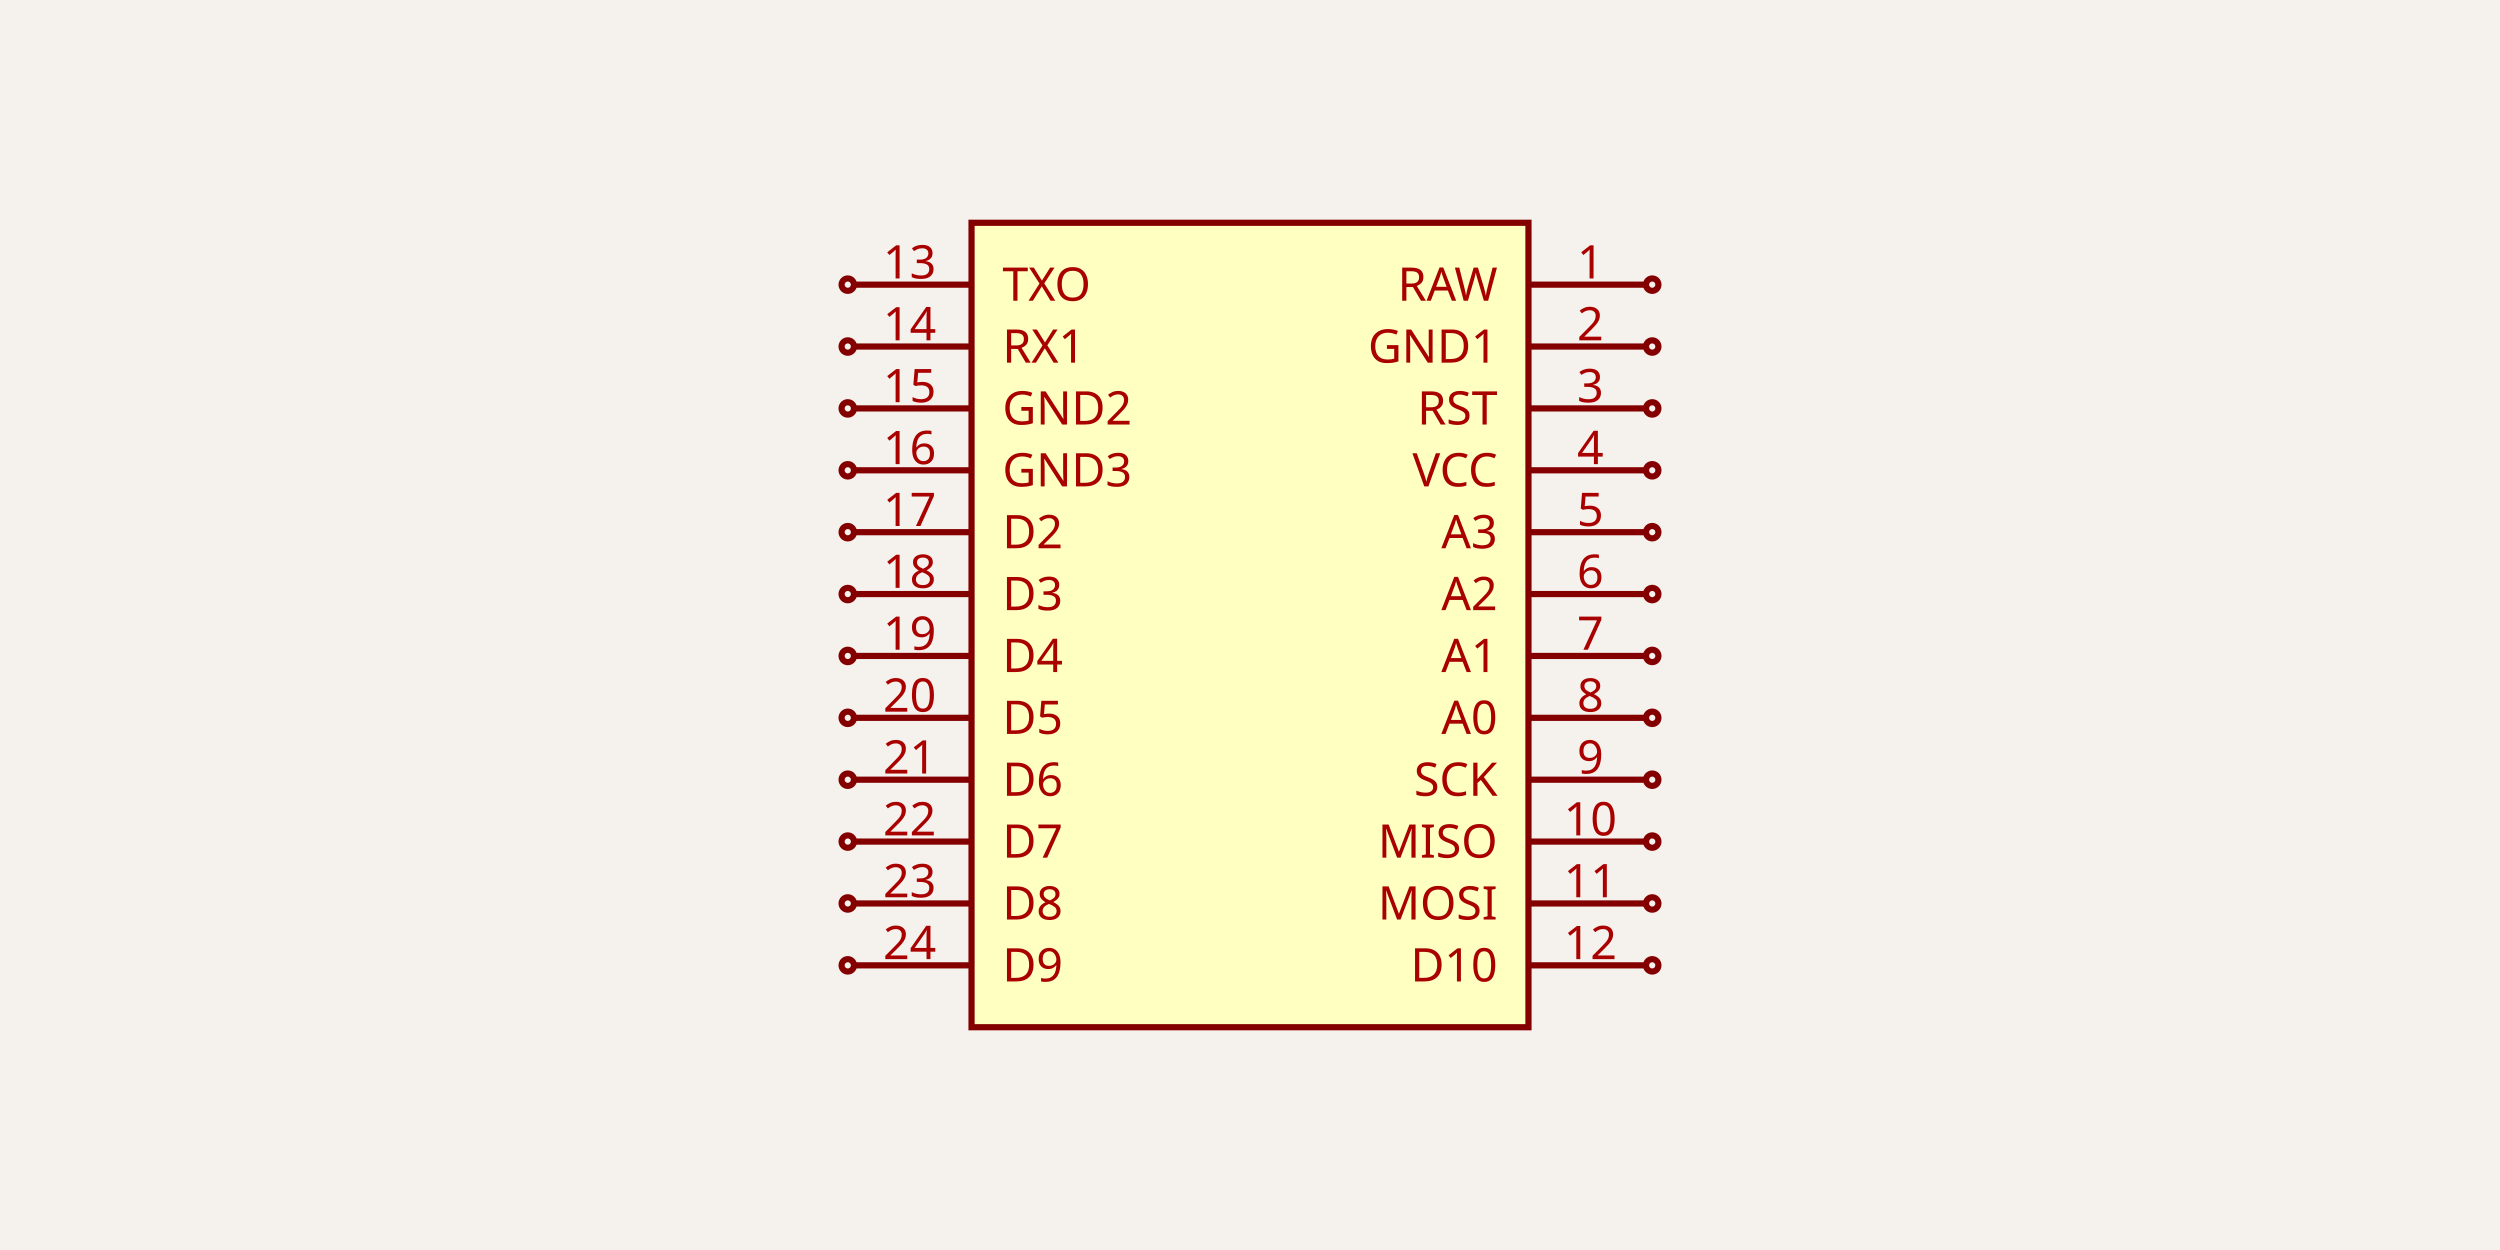
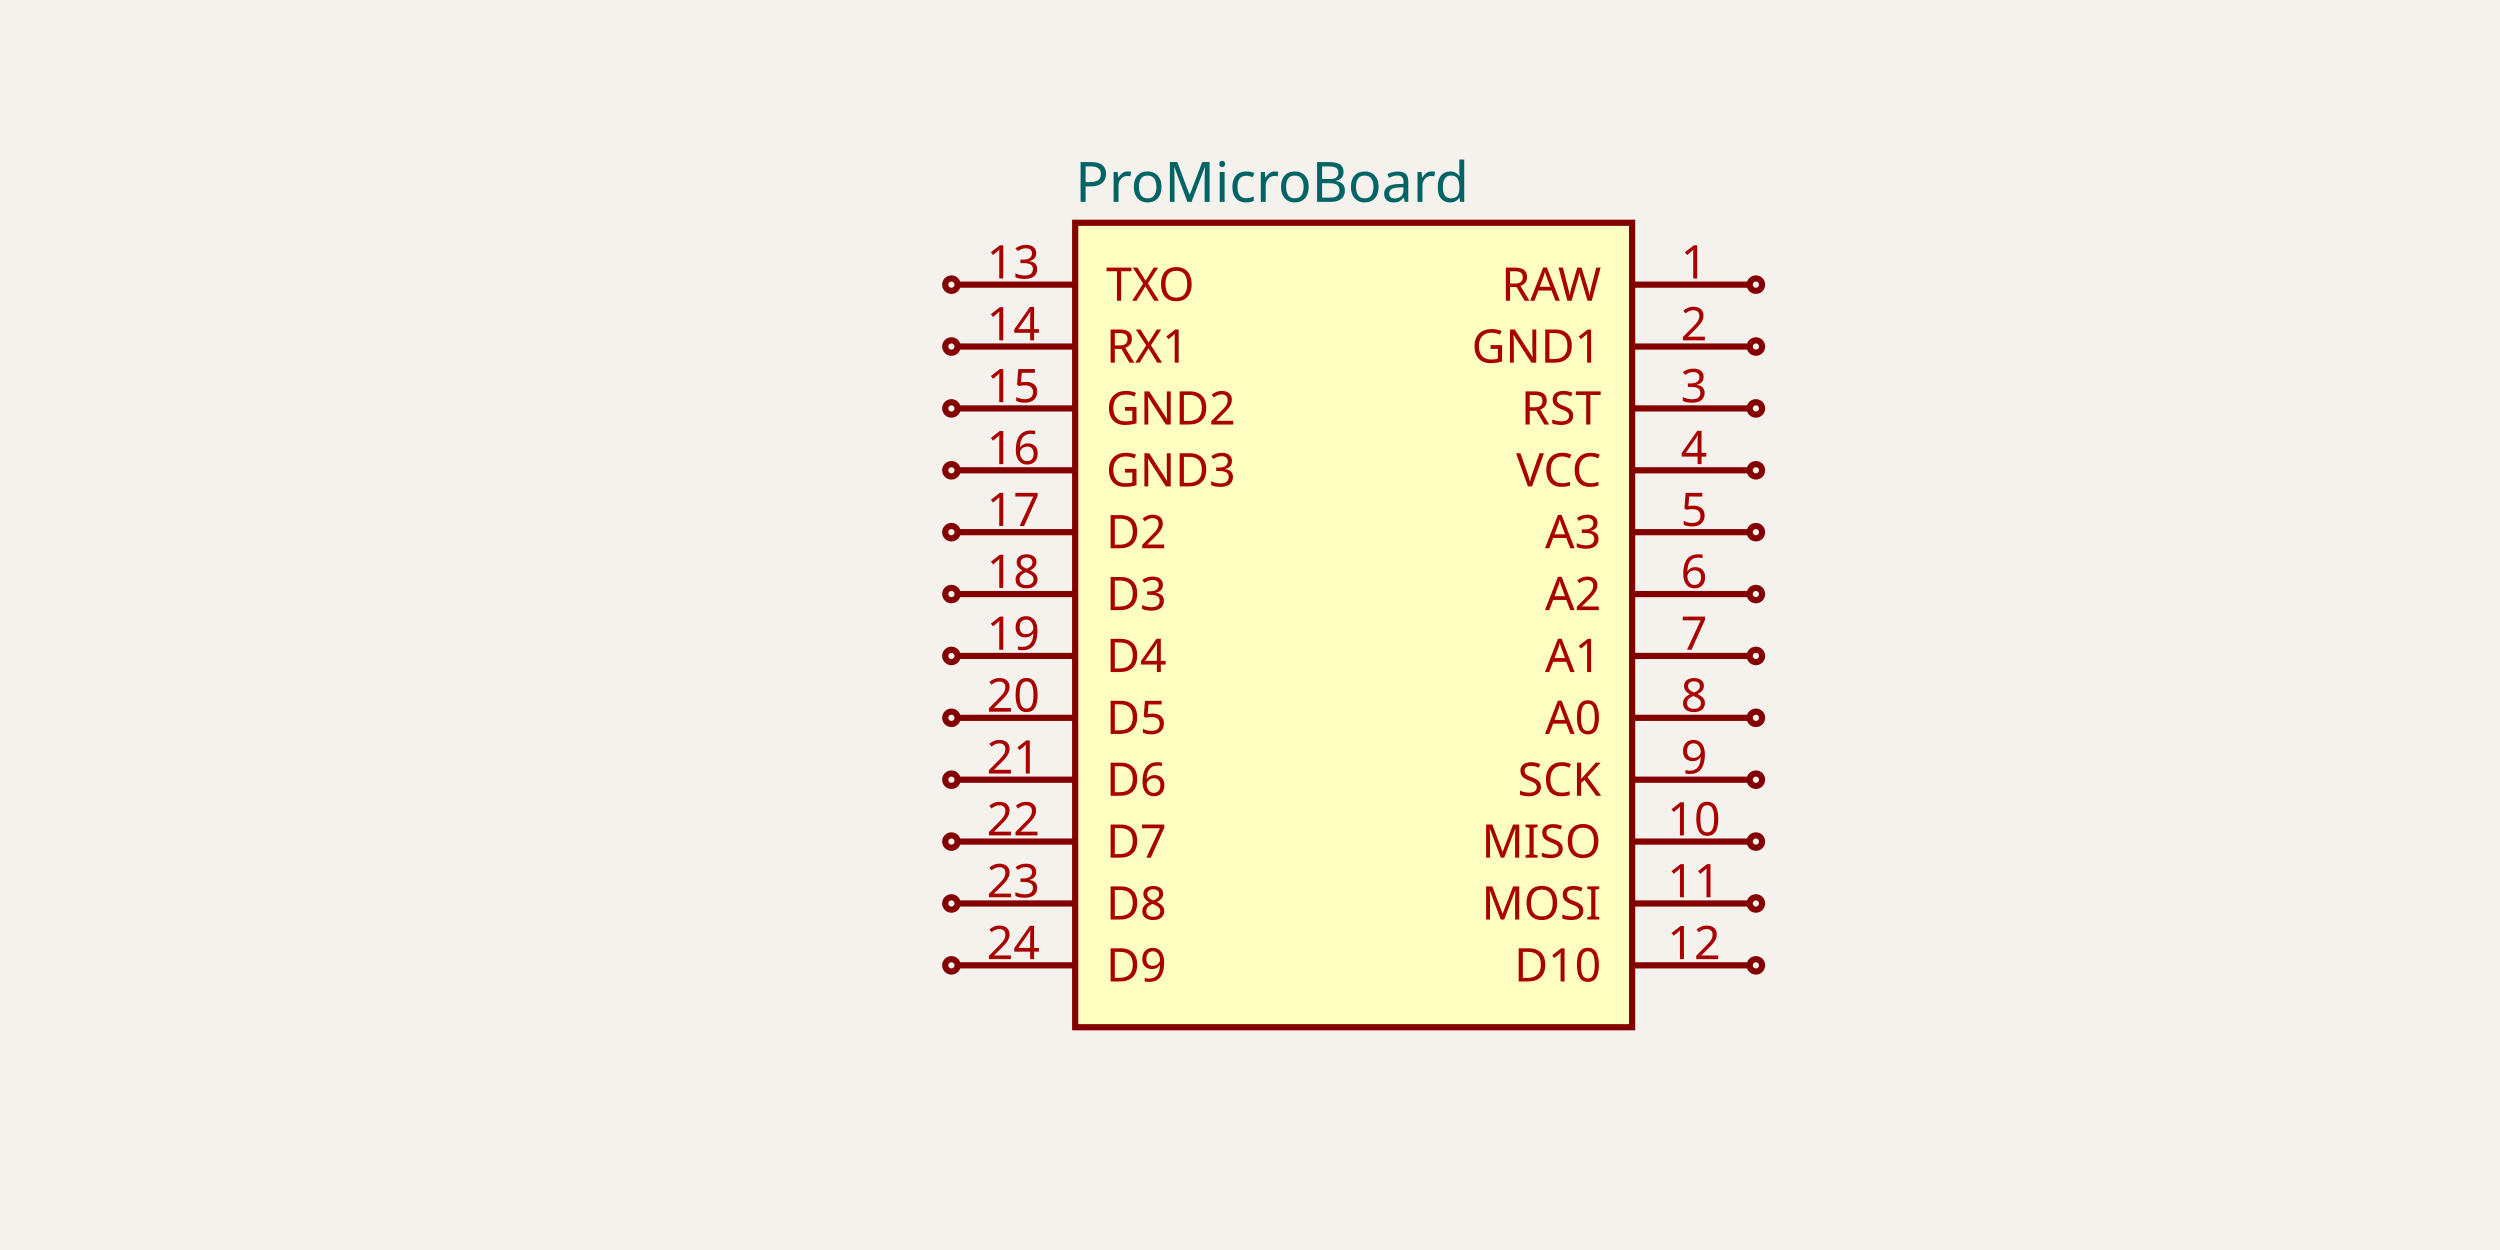
- <svg xmlns="http://www.w3.org/2000/svg" width="1200" height="600" style="background-color: rgb(245, 241, 237)" data-real-to-screen-transform="matrix(148.5148514851,0,0,-148.5148514851,600,300)">
+ <svg xmlns="http://www.w3.org/2000/svg" class="tscircuit-schematic" width="1200" height="600" style="background-color: rgb(245, 241, 237)" data-real-to-screen-transform="matrix(148.5148514851,0,0,-148.5148514851,649.7524752475,300)">
  <style>
              .boundary { fill: rgb(245, 241, 237); }
              .schematic-boundary { fill: none; stroke: #fff; }
              .component { fill: none; stroke: rgb(132, 0, 0); }
              .chip { fill: rgb(255, 255, 194); stroke: rgb(132, 0, 0); }
              .component-pin { fill: none; stroke: rgb(132, 0, 0); }
-               /* Basic per-trace hover fallback */
-               .trace:hover {
-                 filter: invert(1);
-               }
-               .trace:hover .trace-crossing-outline {
-                 opacity: 0;
-               }
-               .trace:hover .trace-junction {
-                 filter: invert(1);
-               }
-               /* Net-hover highlighting: when a trace or its overlays are hovered,
-                  invert color for all traces (base + overlays) sharing the same
-                  subcircuit connectivity key. Also hide crossing outline during hover. */
-               
              .text { font-family: sans-serif; fill: rgb(0, 150, 0); }
              .pin-number { fill: rgb(169, 0, 0); }
              .port-label { fill: rgb(0, 100, 100); }
              .component-name { fill: rgb(0, 100, 100); }
+               
            </style>
  <rect class="boundary" x="0" y="0" width="1200" height="600" />
-   <g data-circuit-json-type="schematic_component" data-schematic-component-id="schematic_component_0">
-     <rect class="component chip" x="466.337" y="106.931" width="267.327" height="386.139" stroke-width="2.97px" fill="rgb(255, 255, 194)" stroke="rgb(132, 0, 0)" />
-     <rect class="component-overlay" x="466.337" y="106.931" width="267.327" height="386.139" fill="transparent" />
-     <text x="466.337" y="512.376" fill="#006464" text-anchor="start" dominant-baseline="middle" font-family="sans-serif" font-size="26.733px" transform="rotate(0, 466.3366, 512.3762)" />
-     <text x="466.337" y="87.624" fill="#006464" text-anchor="start" dominant-baseline="middle" font-family="sans-serif" font-size="26.733px" transform="rotate(0, 466.3366, 87.62376)" />
-     <line class="component-pin" x1="733.663" y1="136.634" x2="790.099" y2="136.634" stroke-width="2.97px" />
-     <g data-schematic-port-id="source_port_0">
-       <circle class="component-pin" cx="793.069" cy="136.634" r="2.97" stroke-width="2.97px" />
-       <rect x="790.099" y="133.663" width="5.941" height="5.941" opacity="0" />
-     </g>
-     <text class="pin-number" x="763.366" y="133.663" style="font-family: sans-serif;" fill="rgb(169, 0, 0)" text-anchor="middle" dominant-baseline="auto" font-size="22.277px" transform="">1</text>
-     <text class="pin-number" x="718.812" y="136.634" style="font-family: sans-serif;" fill="rgb(169, 0, 0)" text-anchor="end" dominant-baseline="middle" font-size="22.277px" transform="">RAW</text>
-     <line class="component-pin" x1="733.663" y1="166.337" x2="790.099" y2="166.337" stroke-width="2.97px" />
-     <g data-schematic-port-id="source_port_1">
-       <circle class="component-pin" cx="793.069" cy="166.337" r="2.97" stroke-width="2.97px" />
-       <rect x="790.099" y="163.366" width="5.941" height="5.941" opacity="0" />
-     </g>
-     <text class="pin-number" x="763.366" y="163.366" style="font-family: sans-serif;" fill="rgb(169, 0, 0)" text-anchor="middle" dominant-baseline="auto" font-size="22.277px" transform="">2</text>
-     <text class="pin-number" x="718.812" y="166.337" style="font-family: sans-serif;" fill="rgb(169, 0, 0)" text-anchor="end" dominant-baseline="middle" font-size="22.277px" transform="">GND1</text>
-     <line class="component-pin" x1="733.663" y1="196.04" x2="790.099" y2="196.04" stroke-width="2.97px" />
-     <g data-schematic-port-id="source_port_2">
-       <circle class="component-pin" cx="793.069" cy="196.04" r="2.97" stroke-width="2.97px" />
-       <rect x="790.099" y="193.069" width="5.941" height="5.941" opacity="0" />
-     </g>
-     <text class="pin-number" x="763.366" y="193.069" style="font-family: sans-serif;" fill="rgb(169, 0, 0)" text-anchor="middle" dominant-baseline="auto" font-size="22.277px" transform="">3</text>
-     <text class="pin-number" x="718.812" y="196.04" style="font-family: sans-serif;" fill="rgb(169, 0, 0)" text-anchor="end" dominant-baseline="middle" font-size="22.277px" transform="">RST</text>
-     <line class="component-pin" x1="733.663" y1="225.743" x2="790.099" y2="225.743" stroke-width="2.97px" />
-     <g data-schematic-port-id="source_port_3">
-       <circle class="component-pin" cx="793.069" cy="225.743" r="2.97" stroke-width="2.97px" />
-       <rect x="790.099" y="222.772" width="5.941" height="5.941" opacity="0" />
-     </g>
-     <text class="pin-number" x="763.366" y="222.772" style="font-family: sans-serif;" fill="rgb(169, 0, 0)" text-anchor="middle" dominant-baseline="auto" font-size="22.277px" transform="">4</text>
-     <text class="pin-number" x="718.812" y="225.743" style="font-family: sans-serif;" fill="rgb(169, 0, 0)" text-anchor="end" dominant-baseline="middle" font-size="22.277px" transform="">VCC</text>
-     <line class="component-pin" x1="733.663" y1="255.446" x2="790.099" y2="255.446" stroke-width="2.97px" />
-     <g data-schematic-port-id="source_port_4">
-       <circle class="component-pin" cx="793.069" cy="255.446" r="2.97" stroke-width="2.97px" />
-       <rect x="790.099" y="252.475" width="5.941" height="5.941" opacity="0" />
-     </g>
-     <text class="pin-number" x="763.366" y="252.475" style="font-family: sans-serif;" fill="rgb(169, 0, 0)" text-anchor="middle" dominant-baseline="auto" font-size="22.277px" transform="">5</text>
-     <text class="pin-number" x="718.812" y="255.446" style="font-family: sans-serif;" fill="rgb(169, 0, 0)" text-anchor="end" dominant-baseline="middle" font-size="22.277px" transform="">A3</text>
-     <line class="component-pin" x1="733.663" y1="285.149" x2="790.099" y2="285.149" stroke-width="2.97px" />
-     <g data-schematic-port-id="source_port_5">
-       <circle class="component-pin" cx="793.069" cy="285.149" r="2.97" stroke-width="2.97px" />
-       <rect x="790.099" y="282.178" width="5.941" height="5.941" opacity="0" />
-     </g>
-     <text class="pin-number" x="763.366" y="282.178" style="font-family: sans-serif;" fill="rgb(169, 0, 0)" text-anchor="middle" dominant-baseline="auto" font-size="22.277px" transform="">6</text>
-     <text class="pin-number" x="718.812" y="285.149" style="font-family: sans-serif;" fill="rgb(169, 0, 0)" text-anchor="end" dominant-baseline="middle" font-size="22.277px" transform="">A2</text>
-     <line class="component-pin" x1="733.663" y1="314.851" x2="790.099" y2="314.851" stroke-width="2.97px" />
-     <g data-schematic-port-id="source_port_6">
-       <circle class="component-pin" cx="793.069" cy="314.851" r="2.97" stroke-width="2.97px" />
-       <rect x="790.099" y="311.881" width="5.941" height="5.941" opacity="0" />
-     </g>
-     <text class="pin-number" x="763.366" y="311.881" style="font-family: sans-serif;" fill="rgb(169, 0, 0)" text-anchor="middle" dominant-baseline="auto" font-size="22.277px" transform="">7</text>
-     <text class="pin-number" x="718.812" y="314.851" style="font-family: sans-serif;" fill="rgb(169, 0, 0)" text-anchor="end" dominant-baseline="middle" font-size="22.277px" transform="">A1</text>
-     <line class="component-pin" x1="733.663" y1="344.554" x2="790.099" y2="344.554" stroke-width="2.97px" />
-     <g data-schematic-port-id="source_port_7">
-       <circle class="component-pin" cx="793.069" cy="344.554" r="2.97" stroke-width="2.97px" />
-       <rect x="790.099" y="341.584" width="5.941" height="5.941" opacity="0" />
-     </g>
-     <text class="pin-number" x="763.366" y="341.584" style="font-family: sans-serif;" fill="rgb(169, 0, 0)" text-anchor="middle" dominant-baseline="auto" font-size="22.277px" transform="">8</text>
-     <text class="pin-number" x="718.812" y="344.554" style="font-family: sans-serif;" fill="rgb(169, 0, 0)" text-anchor="end" dominant-baseline="middle" font-size="22.277px" transform="">A0</text>
-     <line class="component-pin" x1="733.663" y1="374.257" x2="790.099" y2="374.257" stroke-width="2.97px" />
-     <g data-schematic-port-id="source_port_8">
-       <circle class="component-pin" cx="793.069" cy="374.257" r="2.97" stroke-width="2.97px" />
-       <rect x="790.099" y="371.287" width="5.941" height="5.941" opacity="0" />
-     </g>
-     <text class="pin-number" x="763.366" y="371.287" style="font-family: sans-serif;" fill="rgb(169, 0, 0)" text-anchor="middle" dominant-baseline="auto" font-size="22.277px" transform="">9</text>
-     <text class="pin-number" x="718.812" y="374.257" style="font-family: sans-serif;" fill="rgb(169, 0, 0)" text-anchor="end" dominant-baseline="middle" font-size="22.277px" transform="">SCK</text>
-     <line class="component-pin" x1="733.663" y1="403.96" x2="790.099" y2="403.96" stroke-width="2.97px" />
-     <g data-schematic-port-id="source_port_9">
-       <circle class="component-pin" cx="793.069" cy="403.96" r="2.97" stroke-width="2.97px" />
-       <rect x="790.099" y="400.99" width="5.941" height="5.941" opacity="0" />
-     </g>
-     <text class="pin-number" x="763.366" y="400.99" style="font-family: sans-serif;" fill="rgb(169, 0, 0)" text-anchor="middle" dominant-baseline="auto" font-size="22.277px" transform="">10</text>
-     <text class="pin-number" x="718.812" y="403.96" style="font-family: sans-serif;" fill="rgb(169, 0, 0)" text-anchor="end" dominant-baseline="middle" font-size="22.277px" transform="">MISO</text>
-     <line class="component-pin" x1="733.663" y1="433.663" x2="790.099" y2="433.663" stroke-width="2.97px" />
-     <g data-schematic-port-id="source_port_10">
-       <circle class="component-pin" cx="793.069" cy="433.663" r="2.97" stroke-width="2.97px" />
-       <rect x="790.099" y="430.693" width="5.941" height="5.941" opacity="0" />
-     </g>
-     <text class="pin-number" x="763.366" y="430.693" style="font-family: sans-serif;" fill="rgb(169, 0, 0)" text-anchor="middle" dominant-baseline="auto" font-size="22.277px" transform="">11</text>
-     <text class="pin-number" x="718.812" y="433.663" style="font-family: sans-serif;" fill="rgb(169, 0, 0)" text-anchor="end" dominant-baseline="middle" font-size="22.277px" transform="">MOSI</text>
-     <line class="component-pin" x1="733.663" y1="463.366" x2="790.099" y2="463.366" stroke-width="2.97px" />
-     <g data-schematic-port-id="source_port_11">
-       <circle class="component-pin" cx="793.069" cy="463.366" r="2.97" stroke-width="2.97px" />
-       <rect x="790.099" y="460.396" width="5.941" height="5.941" opacity="0" />
-     </g>
-     <text class="pin-number" x="763.366" y="460.396" style="font-family: sans-serif;" fill="rgb(169, 0, 0)" text-anchor="middle" dominant-baseline="auto" font-size="22.277px" transform="">12</text>
-     <text class="pin-number" x="718.812" y="463.366" style="font-family: sans-serif;" fill="rgb(169, 0, 0)" text-anchor="end" dominant-baseline="middle" font-size="22.277px" transform="">D10</text>
-     <line class="component-pin" x1="466.337" y1="136.634" x2="409.901" y2="136.634" stroke-width="2.97px" />
-     <g data-schematic-port-id="source_port_12">
-       <circle class="component-pin" cx="406.931" cy="136.634" r="2.97" stroke-width="2.97px" />
-       <rect x="403.96" y="133.663" width="5.941" height="5.941" opacity="0" />
-     </g>
-     <text class="pin-number" x="436.634" y="133.663" style="font-family: sans-serif;" fill="rgb(169, 0, 0)" text-anchor="middle" dominant-baseline="auto" font-size="22.277px" transform="">13</text>
-     <text class="pin-number" x="481.188" y="136.634" style="font-family: sans-serif;" fill="rgb(169, 0, 0)" text-anchor="start" dominant-baseline="middle" font-size="22.277px" transform="">TXO</text>
-     <line class="component-pin" x1="466.337" y1="166.337" x2="409.901" y2="166.337" stroke-width="2.97px" />
-     <g data-schematic-port-id="source_port_13">
-       <circle class="component-pin" cx="406.931" cy="166.337" r="2.97" stroke-width="2.97px" />
-       <rect x="403.96" y="163.366" width="5.941" height="5.941" opacity="0" />
-     </g>
-     <text class="pin-number" x="436.634" y="163.366" style="font-family: sans-serif;" fill="rgb(169, 0, 0)" text-anchor="middle" dominant-baseline="auto" font-size="22.277px" transform="">14</text>
-     <text class="pin-number" x="481.188" y="166.337" style="font-family: sans-serif;" fill="rgb(169, 0, 0)" text-anchor="start" dominant-baseline="middle" font-size="22.277px" transform="">RX1</text>
-     <line class="component-pin" x1="466.337" y1="196.04" x2="409.901" y2="196.04" stroke-width="2.97px" />
-     <g data-schematic-port-id="source_port_14">
-       <circle class="component-pin" cx="406.931" cy="196.04" r="2.97" stroke-width="2.97px" />
-       <rect x="403.96" y="193.069" width="5.941" height="5.941" opacity="0" />
-     </g>
-     <text class="pin-number" x="436.634" y="193.069" style="font-family: sans-serif;" fill="rgb(169, 0, 0)" text-anchor="middle" dominant-baseline="auto" font-size="22.277px" transform="">15</text>
-     <text class="pin-number" x="481.188" y="196.04" style="font-family: sans-serif;" fill="rgb(169, 0, 0)" text-anchor="start" dominant-baseline="middle" font-size="22.277px" transform="">GND2</text>
-     <line class="component-pin" x1="466.337" y1="225.743" x2="409.901" y2="225.743" stroke-width="2.97px" />
-     <g data-schematic-port-id="source_port_15">
-       <circle class="component-pin" cx="406.931" cy="225.743" r="2.97" stroke-width="2.97px" />
-       <rect x="403.96" y="222.772" width="5.941" height="5.941" opacity="0" />
-     </g>
-     <text class="pin-number" x="436.634" y="222.772" style="font-family: sans-serif;" fill="rgb(169, 0, 0)" text-anchor="middle" dominant-baseline="auto" font-size="22.277px" transform="">16</text>
-     <text class="pin-number" x="481.188" y="225.743" style="font-family: sans-serif;" fill="rgb(169, 0, 0)" text-anchor="start" dominant-baseline="middle" font-size="22.277px" transform="">GND3</text>
-     <line class="component-pin" x1="466.337" y1="255.446" x2="409.901" y2="255.446" stroke-width="2.97px" />
-     <g data-schematic-port-id="source_port_16">
-       <circle class="component-pin" cx="406.931" cy="255.446" r="2.97" stroke-width="2.97px" />
-       <rect x="403.96" y="252.475" width="5.941" height="5.941" opacity="0" />
-     </g>
-     <text class="pin-number" x="436.634" y="252.475" style="font-family: sans-serif;" fill="rgb(169, 0, 0)" text-anchor="middle" dominant-baseline="auto" font-size="22.277px" transform="">17</text>
-     <text class="pin-number" x="481.188" y="255.446" style="font-family: sans-serif;" fill="rgb(169, 0, 0)" text-anchor="start" dominant-baseline="middle" font-size="22.277px" transform="">D2</text>
-     <line class="component-pin" x1="466.337" y1="285.149" x2="409.901" y2="285.149" stroke-width="2.97px" />
-     <g data-schematic-port-id="source_port_17">
-       <circle class="component-pin" cx="406.931" cy="285.149" r="2.97" stroke-width="2.97px" />
-       <rect x="403.96" y="282.178" width="5.941" height="5.941" opacity="0" />
-     </g>
-     <text class="pin-number" x="436.634" y="282.178" style="font-family: sans-serif;" fill="rgb(169, 0, 0)" text-anchor="middle" dominant-baseline="auto" font-size="22.277px" transform="">18</text>
-     <text class="pin-number" x="481.188" y="285.149" style="font-family: sans-serif;" fill="rgb(169, 0, 0)" text-anchor="start" dominant-baseline="middle" font-size="22.277px" transform="">D3</text>
-     <line class="component-pin" x1="466.337" y1="314.851" x2="409.901" y2="314.851" stroke-width="2.97px" />
-     <g data-schematic-port-id="source_port_18">
-       <circle class="component-pin" cx="406.931" cy="314.851" r="2.97" stroke-width="2.97px" />
-       <rect x="403.96" y="311.881" width="5.941" height="5.941" opacity="0" />
-     </g>
-     <text class="pin-number" x="436.634" y="311.881" style="font-family: sans-serif;" fill="rgb(169, 0, 0)" text-anchor="middle" dominant-baseline="auto" font-size="22.277px" transform="">19</text>
-     <text class="pin-number" x="481.188" y="314.851" style="font-family: sans-serif;" fill="rgb(169, 0, 0)" text-anchor="start" dominant-baseline="middle" font-size="22.277px" transform="">D4</text>
-     <line class="component-pin" x1="466.337" y1="344.554" x2="409.901" y2="344.554" stroke-width="2.97px" />
-     <g data-schematic-port-id="source_port_19">
-       <circle class="component-pin" cx="406.931" cy="344.554" r="2.97" stroke-width="2.97px" />
-       <rect x="403.96" y="341.584" width="5.941" height="5.941" opacity="0" />
-     </g>
-     <text class="pin-number" x="436.634" y="341.584" style="font-family: sans-serif;" fill="rgb(169, 0, 0)" text-anchor="middle" dominant-baseline="auto" font-size="22.277px" transform="">20</text>
-     <text class="pin-number" x="481.188" y="344.554" style="font-family: sans-serif;" fill="rgb(169, 0, 0)" text-anchor="start" dominant-baseline="middle" font-size="22.277px" transform="">D5</text>
-     <line class="component-pin" x1="466.337" y1="374.257" x2="409.901" y2="374.257" stroke-width="2.97px" />
-     <g data-schematic-port-id="source_port_20">
-       <circle class="component-pin" cx="406.931" cy="374.257" r="2.97" stroke-width="2.97px" />
-       <rect x="403.96" y="371.287" width="5.941" height="5.941" opacity="0" />
-     </g>
-     <text class="pin-number" x="436.634" y="371.287" style="font-family: sans-serif;" fill="rgb(169, 0, 0)" text-anchor="middle" dominant-baseline="auto" font-size="22.277px" transform="">21</text>
-     <text class="pin-number" x="481.188" y="374.257" style="font-family: sans-serif;" fill="rgb(169, 0, 0)" text-anchor="start" dominant-baseline="middle" font-size="22.277px" transform="">D6</text>
-     <line class="component-pin" x1="466.337" y1="403.96" x2="409.901" y2="403.96" stroke-width="2.97px" />
-     <g data-schematic-port-id="source_port_21">
-       <circle class="component-pin" cx="406.931" cy="403.96" r="2.97" stroke-width="2.97px" />
-       <rect x="403.96" y="400.99" width="5.941" height="5.941" opacity="0" />
-     </g>
-     <text class="pin-number" x="436.634" y="400.99" style="font-family: sans-serif;" fill="rgb(169, 0, 0)" text-anchor="middle" dominant-baseline="auto" font-size="22.277px" transform="">22</text>
-     <text class="pin-number" x="481.188" y="403.96" style="font-family: sans-serif;" fill="rgb(169, 0, 0)" text-anchor="start" dominant-baseline="middle" font-size="22.277px" transform="">D7</text>
-     <line class="component-pin" x1="466.337" y1="433.663" x2="409.901" y2="433.663" stroke-width="2.97px" />
-     <g data-schematic-port-id="source_port_22">
-       <circle class="component-pin" cx="406.931" cy="433.663" r="2.97" stroke-width="2.97px" />
-       <rect x="403.96" y="430.693" width="5.941" height="5.941" opacity="0" />
-     </g>
-     <text class="pin-number" x="436.634" y="430.693" style="font-family: sans-serif;" fill="rgb(169, 0, 0)" text-anchor="middle" dominant-baseline="auto" font-size="22.277px" transform="">23</text>
-     <text class="pin-number" x="481.188" y="433.663" style="font-family: sans-serif;" fill="rgb(169, 0, 0)" text-anchor="start" dominant-baseline="middle" font-size="22.277px" transform="">D8</text>
-     <line class="component-pin" x1="466.337" y1="463.366" x2="409.901" y2="463.366" stroke-width="2.97px" />
-     <g data-schematic-port-id="source_port_23">
-       <circle class="component-pin" cx="406.931" cy="463.366" r="2.97" stroke-width="2.97px" />
-       <rect x="403.96" y="460.396" width="5.941" height="5.941" opacity="0" />
-     </g>
-     <text class="pin-number" x="436.634" y="460.396" style="font-family: sans-serif;" fill="rgb(169, 0, 0)" text-anchor="middle" dominant-baseline="auto" font-size="22.277px" transform="">24</text>
-     <text class="pin-number" x="481.188" y="463.366" style="font-family: sans-serif;" fill="rgb(169, 0, 0)" text-anchor="start" dominant-baseline="middle" font-size="22.277px" transform="">D9</text>
-   </g>
-   <g class="schematic-port-hover" data-schematic-port-id="source_port_0">
-     <circle cx="793.069" cy="136.634" r="5.941" fill="red" opacity="0" />
-   </g>
-   <g class="schematic-port-hover" data-schematic-port-id="source_port_1">
-     <circle cx="793.069" cy="166.337" r="5.941" fill="red" opacity="0" />
-   </g>
-   <g class="schematic-port-hover" data-schematic-port-id="source_port_2">
-     <circle cx="793.069" cy="196.04" r="5.941" fill="red" opacity="0" />
-   </g>
-   <g class="schematic-port-hover" data-schematic-port-id="source_port_3">
-     <circle cx="793.069" cy="225.743" r="5.941" fill="red" opacity="0" />
-   </g>
-   <g class="schematic-port-hover" data-schematic-port-id="source_port_4">
-     <circle cx="793.069" cy="255.446" r="5.941" fill="red" opacity="0" />
-   </g>
-   <g class="schematic-port-hover" data-schematic-port-id="source_port_5">
-     <circle cx="793.069" cy="285.149" r="5.941" fill="red" opacity="0" />
-   </g>
-   <g class="schematic-port-hover" data-schematic-port-id="source_port_6">
-     <circle cx="793.069" cy="314.851" r="5.941" fill="red" opacity="0" />
-   </g>
-   <g class="schematic-port-hover" data-schematic-port-id="source_port_7">
-     <circle cx="793.069" cy="344.554" r="5.941" fill="red" opacity="0" />
-   </g>
-   <g class="schematic-port-hover" data-schematic-port-id="source_port_8">
-     <circle cx="793.069" cy="374.257" r="5.941" fill="red" opacity="0" />
-   </g>
-   <g class="schematic-port-hover" data-schematic-port-id="source_port_9">
-     <circle cx="793.069" cy="403.96" r="5.941" fill="red" opacity="0" />
-   </g>
-   <g class="schematic-port-hover" data-schematic-port-id="source_port_10">
-     <circle cx="793.069" cy="433.663" r="5.941" fill="red" opacity="0" />
-   </g>
-   <g class="schematic-port-hover" data-schematic-port-id="source_port_11">
-     <circle cx="793.069" cy="463.366" r="5.941" fill="red" opacity="0" />
-   </g>
-   <g class="schematic-port-hover" data-schematic-port-id="source_port_12">
-     <circle cx="406.931" cy="136.634" r="5.941" fill="red" opacity="0" />
-   </g>
-   <g class="schematic-port-hover" data-schematic-port-id="source_port_13">
-     <circle cx="406.931" cy="166.337" r="5.941" fill="red" opacity="0" />
-   </g>
-   <g class="schematic-port-hover" data-schematic-port-id="source_port_14">
-     <circle cx="406.931" cy="196.04" r="5.941" fill="red" opacity="0" />
-   </g>
-   <g class="schematic-port-hover" data-schematic-port-id="source_port_15">
-     <circle cx="406.931" cy="225.743" r="5.941" fill="red" opacity="0" />
-   </g>
-   <g class="schematic-port-hover" data-schematic-port-id="source_port_16">
-     <circle cx="406.931" cy="255.446" r="5.941" fill="red" opacity="0" />
-   </g>
-   <g class="schematic-port-hover" data-schematic-port-id="source_port_17">
-     <circle cx="406.931" cy="285.149" r="5.941" fill="red" opacity="0" />
-   </g>
-   <g class="schematic-port-hover" data-schematic-port-id="source_port_18">
-     <circle cx="406.931" cy="314.851" r="5.941" fill="red" opacity="0" />
-   </g>
-   <g class="schematic-port-hover" data-schematic-port-id="source_port_19">
-     <circle cx="406.931" cy="344.554" r="5.941" fill="red" opacity="0" />
-   </g>
-   <g class="schematic-port-hover" data-schematic-port-id="source_port_20">
-     <circle cx="406.931" cy="374.257" r="5.941" fill="red" opacity="0" />
-   </g>
-   <g class="schematic-port-hover" data-schematic-port-id="source_port_21">
-     <circle cx="406.931" cy="403.96" r="5.941" fill="red" opacity="0" />
-   </g>
-   <g class="schematic-port-hover" data-schematic-port-id="source_port_22">
-     <circle cx="406.931" cy="433.663" r="5.941" fill="red" opacity="0" />
-   </g>
-   <g class="schematic-port-hover" data-schematic-port-id="source_port_23">
-     <circle cx="406.931" cy="463.366" r="5.941" fill="red" opacity="0" />
+   <g class="sch-component" data-circuit-json-type="schematic_component" data-schematic-component-id="schematic_component_0">
+     <rect class="component chip sch-component-body" x="516.089" y="106.931" width="267.327" height="386.139" stroke-width="2.97px" fill="rgb(255, 255, 194)" stroke="rgb(132, 0, 0)" />
+     <rect class="component-overlay sch-component-overlay" x="516.089" y="106.931" width="267.327" height="386.139" fill="transparent" />
+     <text class="sch-text" x="516.089" y="512.376" fill="#006464" text-anchor="start" dominant-baseline="middle" font-family="sans-serif" font-size="26.733px" transform="rotate(0, 516.0891, 512.3762)" />
+     <text class="sch-text" x="516.089" y="87.624" fill="#006464" text-anchor="start" dominant-baseline="middle" font-family="sans-serif" font-size="26.733px" transform="rotate(0, 516.0891, 87.62376)">ProMicroBoard</text>
+     <line class="component-pin sch-component-pin sch-port-line" x1="783.416" y1="136.634" x2="839.851" y2="136.634" stroke-width="2.97px" />
+     <g class="sch-port" data-schematic-port-id="source_port_0">
+       <circle class="component-pin sch-component-pin sch-port-terminal" cx="842.822" cy="136.634" r="2.97" stroke-width="2.97px" />
+       <rect x="839.851" y="133.663" width="5.941" height="5.941" opacity="0" />
+     </g>
+     <text class="pin-number sch-pin-number" x="813.119" y="133.663" style="font-family: sans-serif;" fill="rgb(169, 0, 0)" text-anchor="middle" dominant-baseline="auto" font-size="22.277px" transform="">1</text>
+     <text class="pin-number sch-pin-label" x="768.564" y="136.634" style="font-family: sans-serif;" fill="rgb(169, 0, 0)" text-anchor="end" dominant-baseline="middle" font-size="22.277px" transform="">RAW</text>
+     <line class="component-pin sch-component-pin sch-port-line" x1="783.416" y1="166.337" x2="839.851" y2="166.337" stroke-width="2.97px" />
+     <g class="sch-port" data-schematic-port-id="source_port_1">
+       <circle class="component-pin sch-component-pin sch-port-terminal" cx="842.822" cy="166.337" r="2.97" stroke-width="2.97px" />
+       <rect x="839.851" y="163.366" width="5.941" height="5.941" opacity="0" />
+     </g>
+     <text class="pin-number sch-pin-number" x="813.119" y="163.366" style="font-family: sans-serif;" fill="rgb(169, 0, 0)" text-anchor="middle" dominant-baseline="auto" font-size="22.277px" transform="">2</text>
+     <text class="pin-number sch-pin-label" x="768.564" y="166.337" style="font-family: sans-serif;" fill="rgb(169, 0, 0)" text-anchor="end" dominant-baseline="middle" font-size="22.277px" transform="">GND1</text>
+     <line class="component-pin sch-component-pin sch-port-line" x1="783.416" y1="196.04" x2="839.851" y2="196.04" stroke-width="2.97px" />
+     <g class="sch-port" data-schematic-port-id="source_port_2">
+       <circle class="component-pin sch-component-pin sch-port-terminal" cx="842.822" cy="196.04" r="2.97" stroke-width="2.97px" />
+       <rect x="839.851" y="193.069" width="5.941" height="5.941" opacity="0" />
+     </g>
+     <text class="pin-number sch-pin-number" x="813.119" y="193.069" style="font-family: sans-serif;" fill="rgb(169, 0, 0)" text-anchor="middle" dominant-baseline="auto" font-size="22.277px" transform="">3</text>
+     <text class="pin-number sch-pin-label" x="768.564" y="196.04" style="font-family: sans-serif;" fill="rgb(169, 0, 0)" text-anchor="end" dominant-baseline="middle" font-size="22.277px" transform="">RST</text>
+     <line class="component-pin sch-component-pin sch-port-line" x1="783.416" y1="225.743" x2="839.851" y2="225.743" stroke-width="2.97px" />
+     <g class="sch-port" data-schematic-port-id="source_port_3">
+       <circle class="component-pin sch-component-pin sch-port-terminal" cx="842.822" cy="225.743" r="2.97" stroke-width="2.97px" />
+       <rect x="839.851" y="222.772" width="5.941" height="5.941" opacity="0" />
+     </g>
+     <text class="pin-number sch-pin-number" x="813.119" y="222.772" style="font-family: sans-serif;" fill="rgb(169, 0, 0)" text-anchor="middle" dominant-baseline="auto" font-size="22.277px" transform="">4</text>
+     <text class="pin-number sch-pin-label" x="768.564" y="225.743" style="font-family: sans-serif;" fill="rgb(169, 0, 0)" text-anchor="end" dominant-baseline="middle" font-size="22.277px" transform="">VCC</text>
+     <line class="component-pin sch-component-pin sch-port-line" x1="783.416" y1="255.446" x2="839.851" y2="255.446" stroke-width="2.97px" />
+     <g class="sch-port" data-schematic-port-id="source_port_4">
+       <circle class="component-pin sch-component-pin sch-port-terminal" cx="842.822" cy="255.446" r="2.97" stroke-width="2.97px" />
+       <rect x="839.851" y="252.475" width="5.941" height="5.941" opacity="0" />
+     </g>
+     <text class="pin-number sch-pin-number" x="813.119" y="252.475" style="font-family: sans-serif;" fill="rgb(169, 0, 0)" text-anchor="middle" dominant-baseline="auto" font-size="22.277px" transform="">5</text>
+     <text class="pin-number sch-pin-label" x="768.564" y="255.446" style="font-family: sans-serif;" fill="rgb(169, 0, 0)" text-anchor="end" dominant-baseline="middle" font-size="22.277px" transform="">A3</text>
+     <line class="component-pin sch-component-pin sch-port-line" x1="783.416" y1="285.149" x2="839.851" y2="285.149" stroke-width="2.97px" />
+     <g class="sch-port" data-schematic-port-id="source_port_5">
+       <circle class="component-pin sch-component-pin sch-port-terminal" cx="842.822" cy="285.149" r="2.97" stroke-width="2.97px" />
+       <rect x="839.851" y="282.178" width="5.941" height="5.941" opacity="0" />
+     </g>
+     <text class="pin-number sch-pin-number" x="813.119" y="282.178" style="font-family: sans-serif;" fill="rgb(169, 0, 0)" text-anchor="middle" dominant-baseline="auto" font-size="22.277px" transform="">6</text>
+     <text class="pin-number sch-pin-label" x="768.564" y="285.149" style="font-family: sans-serif;" fill="rgb(169, 0, 0)" text-anchor="end" dominant-baseline="middle" font-size="22.277px" transform="">A2</text>
+     <line class="component-pin sch-component-pin sch-port-line" x1="783.416" y1="314.851" x2="839.851" y2="314.851" stroke-width="2.97px" />
+     <g class="sch-port" data-schematic-port-id="source_port_6">
+       <circle class="component-pin sch-component-pin sch-port-terminal" cx="842.822" cy="314.851" r="2.97" stroke-width="2.97px" />
+       <rect x="839.851" y="311.881" width="5.941" height="5.941" opacity="0" />
+     </g>
+     <text class="pin-number sch-pin-number" x="813.119" y="311.881" style="font-family: sans-serif;" fill="rgb(169, 0, 0)" text-anchor="middle" dominant-baseline="auto" font-size="22.277px" transform="">7</text>
+     <text class="pin-number sch-pin-label" x="768.564" y="314.851" style="font-family: sans-serif;" fill="rgb(169, 0, 0)" text-anchor="end" dominant-baseline="middle" font-size="22.277px" transform="">A1</text>
+     <line class="component-pin sch-component-pin sch-port-line" x1="783.416" y1="344.554" x2="839.851" y2="344.554" stroke-width="2.97px" />
+     <g class="sch-port" data-schematic-port-id="source_port_7">
+       <circle class="component-pin sch-component-pin sch-port-terminal" cx="842.822" cy="344.554" r="2.97" stroke-width="2.97px" />
+       <rect x="839.851" y="341.584" width="5.941" height="5.941" opacity="0" />
+     </g>
+     <text class="pin-number sch-pin-number" x="813.119" y="341.584" style="font-family: sans-serif;" fill="rgb(169, 0, 0)" text-anchor="middle" dominant-baseline="auto" font-size="22.277px" transform="">8</text>
+     <text class="pin-number sch-pin-label" x="768.564" y="344.554" style="font-family: sans-serif;" fill="rgb(169, 0, 0)" text-anchor="end" dominant-baseline="middle" font-size="22.277px" transform="">A0</text>
+     <line class="component-pin sch-component-pin sch-port-line" x1="783.416" y1="374.257" x2="839.851" y2="374.257" stroke-width="2.97px" />
+     <g class="sch-port" data-schematic-port-id="source_port_8">
+       <circle class="component-pin sch-component-pin sch-port-terminal" cx="842.822" cy="374.257" r="2.97" stroke-width="2.97px" />
+       <rect x="839.851" y="371.287" width="5.941" height="5.941" opacity="0" />
+     </g>
+     <text class="pin-number sch-pin-number" x="813.119" y="371.287" style="font-family: sans-serif;" fill="rgb(169, 0, 0)" text-anchor="middle" dominant-baseline="auto" font-size="22.277px" transform="">9</text>
+     <text class="pin-number sch-pin-label" x="768.564" y="374.257" style="font-family: sans-serif;" fill="rgb(169, 0, 0)" text-anchor="end" dominant-baseline="middle" font-size="22.277px" transform="">SCK</text>
+     <line class="component-pin sch-component-pin sch-port-line" x1="783.416" y1="403.96" x2="839.851" y2="403.96" stroke-width="2.97px" />
+     <g class="sch-port" data-schematic-port-id="source_port_9">
+       <circle class="component-pin sch-component-pin sch-port-terminal" cx="842.822" cy="403.96" r="2.97" stroke-width="2.97px" />
+       <rect x="839.851" y="400.99" width="5.941" height="5.941" opacity="0" />
+     </g>
+     <text class="pin-number sch-pin-number" x="813.119" y="400.99" style="font-family: sans-serif;" fill="rgb(169, 0, 0)" text-anchor="middle" dominant-baseline="auto" font-size="22.277px" transform="">10</text>
+     <text class="pin-number sch-pin-label" x="768.564" y="403.96" style="font-family: sans-serif;" fill="rgb(169, 0, 0)" text-anchor="end" dominant-baseline="middle" font-size="22.277px" transform="">MISO</text>
+     <line class="component-pin sch-component-pin sch-port-line" x1="783.416" y1="433.663" x2="839.851" y2="433.663" stroke-width="2.97px" />
+     <g class="sch-port" data-schematic-port-id="source_port_10">
+       <circle class="component-pin sch-component-pin sch-port-terminal" cx="842.822" cy="433.663" r="2.97" stroke-width="2.97px" />
+       <rect x="839.851" y="430.693" width="5.941" height="5.941" opacity="0" />
+     </g>
+     <text class="pin-number sch-pin-number" x="813.119" y="430.693" style="font-family: sans-serif;" fill="rgb(169, 0, 0)" text-anchor="middle" dominant-baseline="auto" font-size="22.277px" transform="">11</text>
+     <text class="pin-number sch-pin-label" x="768.564" y="433.663" style="font-family: sans-serif;" fill="rgb(169, 0, 0)" text-anchor="end" dominant-baseline="middle" font-size="22.277px" transform="">MOSI</text>
+     <line class="component-pin sch-component-pin sch-port-line" x1="783.416" y1="463.366" x2="839.851" y2="463.366" stroke-width="2.97px" />
+     <g class="sch-port" data-schematic-port-id="source_port_11">
+       <circle class="component-pin sch-component-pin sch-port-terminal" cx="842.822" cy="463.366" r="2.97" stroke-width="2.97px" />
+       <rect x="839.851" y="460.396" width="5.941" height="5.941" opacity="0" />
+     </g>
+     <text class="pin-number sch-pin-number" x="813.119" y="460.396" style="font-family: sans-serif;" fill="rgb(169, 0, 0)" text-anchor="middle" dominant-baseline="auto" font-size="22.277px" transform="">12</text>
+     <text class="pin-number sch-pin-label" x="768.564" y="463.366" style="font-family: sans-serif;" fill="rgb(169, 0, 0)" text-anchor="end" dominant-baseline="middle" font-size="22.277px" transform="">D10</text>
+     <line class="component-pin sch-component-pin sch-port-line" x1="516.089" y1="136.634" x2="459.653" y2="136.634" stroke-width="2.97px" />
+     <g class="sch-port" data-schematic-port-id="source_port_12">
+       <circle class="component-pin sch-component-pin sch-port-terminal" cx="456.683" cy="136.634" r="2.97" stroke-width="2.97px" />
+       <rect x="453.713" y="133.663" width="5.941" height="5.941" opacity="0" />
+     </g>
+     <text class="pin-number sch-pin-number" x="486.386" y="133.663" style="font-family: sans-serif;" fill="rgb(169, 0, 0)" text-anchor="middle" dominant-baseline="auto" font-size="22.277px" transform="">13</text>
+     <text class="pin-number sch-pin-label" x="530.941" y="136.634" style="font-family: sans-serif;" fill="rgb(169, 0, 0)" text-anchor="start" dominant-baseline="middle" font-size="22.277px" transform="">TXO</text>
+     <line class="component-pin sch-component-pin sch-port-line" x1="516.089" y1="166.337" x2="459.653" y2="166.337" stroke-width="2.97px" />
+     <g class="sch-port" data-schematic-port-id="source_port_13">
+       <circle class="component-pin sch-component-pin sch-port-terminal" cx="456.683" cy="166.337" r="2.97" stroke-width="2.97px" />
+       <rect x="453.713" y="163.366" width="5.941" height="5.941" opacity="0" />
+     </g>
+     <text class="pin-number sch-pin-number" x="486.386" y="163.366" style="font-family: sans-serif;" fill="rgb(169, 0, 0)" text-anchor="middle" dominant-baseline="auto" font-size="22.277px" transform="">14</text>
+     <text class="pin-number sch-pin-label" x="530.941" y="166.337" style="font-family: sans-serif;" fill="rgb(169, 0, 0)" text-anchor="start" dominant-baseline="middle" font-size="22.277px" transform="">RX1</text>
+     <line class="component-pin sch-component-pin sch-port-line" x1="516.089" y1="196.04" x2="459.653" y2="196.04" stroke-width="2.97px" />
+     <g class="sch-port" data-schematic-port-id="source_port_14">
+       <circle class="component-pin sch-component-pin sch-port-terminal" cx="456.683" cy="196.04" r="2.97" stroke-width="2.97px" />
+       <rect x="453.713" y="193.069" width="5.941" height="5.941" opacity="0" />
+     </g>
+     <text class="pin-number sch-pin-number" x="486.386" y="193.069" style="font-family: sans-serif;" fill="rgb(169, 0, 0)" text-anchor="middle" dominant-baseline="auto" font-size="22.277px" transform="">15</text>
+     <text class="pin-number sch-pin-label" x="530.941" y="196.04" style="font-family: sans-serif;" fill="rgb(169, 0, 0)" text-anchor="start" dominant-baseline="middle" font-size="22.277px" transform="">GND2</text>
+     <line class="component-pin sch-component-pin sch-port-line" x1="516.089" y1="225.743" x2="459.653" y2="225.743" stroke-width="2.97px" />
+     <g class="sch-port" data-schematic-port-id="source_port_15">
+       <circle class="component-pin sch-component-pin sch-port-terminal" cx="456.683" cy="225.743" r="2.97" stroke-width="2.97px" />
+       <rect x="453.713" y="222.772" width="5.941" height="5.941" opacity="0" />
+     </g>
+     <text class="pin-number sch-pin-number" x="486.386" y="222.772" style="font-family: sans-serif;" fill="rgb(169, 0, 0)" text-anchor="middle" dominant-baseline="auto" font-size="22.277px" transform="">16</text>
+     <text class="pin-number sch-pin-label" x="530.941" y="225.743" style="font-family: sans-serif;" fill="rgb(169, 0, 0)" text-anchor="start" dominant-baseline="middle" font-size="22.277px" transform="">GND3</text>
+     <line class="component-pin sch-component-pin sch-port-line" x1="516.089" y1="255.446" x2="459.653" y2="255.446" stroke-width="2.97px" />
+     <g class="sch-port" data-schematic-port-id="source_port_16">
+       <circle class="component-pin sch-component-pin sch-port-terminal" cx="456.683" cy="255.446" r="2.97" stroke-width="2.97px" />
+       <rect x="453.713" y="252.475" width="5.941" height="5.941" opacity="0" />
+     </g>
+     <text class="pin-number sch-pin-number" x="486.386" y="252.475" style="font-family: sans-serif;" fill="rgb(169, 0, 0)" text-anchor="middle" dominant-baseline="auto" font-size="22.277px" transform="">17</text>
+     <text class="pin-number sch-pin-label" x="530.941" y="255.446" style="font-family: sans-serif;" fill="rgb(169, 0, 0)" text-anchor="start" dominant-baseline="middle" font-size="22.277px" transform="">D2</text>
+     <line class="component-pin sch-component-pin sch-port-line" x1="516.089" y1="285.149" x2="459.653" y2="285.149" stroke-width="2.97px" />
+     <g class="sch-port" data-schematic-port-id="source_port_17">
+       <circle class="component-pin sch-component-pin sch-port-terminal" cx="456.683" cy="285.149" r="2.97" stroke-width="2.97px" />
+       <rect x="453.713" y="282.178" width="5.941" height="5.941" opacity="0" />
+     </g>
+     <text class="pin-number sch-pin-number" x="486.386" y="282.178" style="font-family: sans-serif;" fill="rgb(169, 0, 0)" text-anchor="middle" dominant-baseline="auto" font-size="22.277px" transform="">18</text>
+     <text class="pin-number sch-pin-label" x="530.941" y="285.149" style="font-family: sans-serif;" fill="rgb(169, 0, 0)" text-anchor="start" dominant-baseline="middle" font-size="22.277px" transform="">D3</text>
+     <line class="component-pin sch-component-pin sch-port-line" x1="516.089" y1="314.851" x2="459.653" y2="314.851" stroke-width="2.97px" />
+     <g class="sch-port" data-schematic-port-id="source_port_18">
+       <circle class="component-pin sch-component-pin sch-port-terminal" cx="456.683" cy="314.851" r="2.97" stroke-width="2.97px" />
+       <rect x="453.713" y="311.881" width="5.941" height="5.941" opacity="0" />
+     </g>
+     <text class="pin-number sch-pin-number" x="486.386" y="311.881" style="font-family: sans-serif;" fill="rgb(169, 0, 0)" text-anchor="middle" dominant-baseline="auto" font-size="22.277px" transform="">19</text>
+     <text class="pin-number sch-pin-label" x="530.941" y="314.851" style="font-family: sans-serif;" fill="rgb(169, 0, 0)" text-anchor="start" dominant-baseline="middle" font-size="22.277px" transform="">D4</text>
+     <line class="component-pin sch-component-pin sch-port-line" x1="516.089" y1="344.554" x2="459.653" y2="344.554" stroke-width="2.97px" />
+     <g class="sch-port" data-schematic-port-id="source_port_19">
+       <circle class="component-pin sch-component-pin sch-port-terminal" cx="456.683" cy="344.554" r="2.97" stroke-width="2.97px" />
+       <rect x="453.713" y="341.584" width="5.941" height="5.941" opacity="0" />
+     </g>
+     <text class="pin-number sch-pin-number" x="486.386" y="341.584" style="font-family: sans-serif;" fill="rgb(169, 0, 0)" text-anchor="middle" dominant-baseline="auto" font-size="22.277px" transform="">20</text>
+     <text class="pin-number sch-pin-label" x="530.941" y="344.554" style="font-family: sans-serif;" fill="rgb(169, 0, 0)" text-anchor="start" dominant-baseline="middle" font-size="22.277px" transform="">D5</text>
+     <line class="component-pin sch-component-pin sch-port-line" x1="516.089" y1="374.257" x2="459.653" y2="374.257" stroke-width="2.97px" />
+     <g class="sch-port" data-schematic-port-id="source_port_20">
+       <circle class="component-pin sch-component-pin sch-port-terminal" cx="456.683" cy="374.257" r="2.97" stroke-width="2.97px" />
+       <rect x="453.713" y="371.287" width="5.941" height="5.941" opacity="0" />
+     </g>
+     <text class="pin-number sch-pin-number" x="486.386" y="371.287" style="font-family: sans-serif;" fill="rgb(169, 0, 0)" text-anchor="middle" dominant-baseline="auto" font-size="22.277px" transform="">21</text>
+     <text class="pin-number sch-pin-label" x="530.941" y="374.257" style="font-family: sans-serif;" fill="rgb(169, 0, 0)" text-anchor="start" dominant-baseline="middle" font-size="22.277px" transform="">D6</text>
+     <line class="component-pin sch-component-pin sch-port-line" x1="516.089" y1="403.96" x2="459.653" y2="403.96" stroke-width="2.97px" />
+     <g class="sch-port" data-schematic-port-id="source_port_21">
+       <circle class="component-pin sch-component-pin sch-port-terminal" cx="456.683" cy="403.96" r="2.97" stroke-width="2.97px" />
+       <rect x="453.713" y="400.99" width="5.941" height="5.941" opacity="0" />
+     </g>
+     <text class="pin-number sch-pin-number" x="486.386" y="400.99" style="font-family: sans-serif;" fill="rgb(169, 0, 0)" text-anchor="middle" dominant-baseline="auto" font-size="22.277px" transform="">22</text>
+     <text class="pin-number sch-pin-label" x="530.941" y="403.96" style="font-family: sans-serif;" fill="rgb(169, 0, 0)" text-anchor="start" dominant-baseline="middle" font-size="22.277px" transform="">D7</text>
+     <line class="component-pin sch-component-pin sch-port-line" x1="516.089" y1="433.663" x2="459.653" y2="433.663" stroke-width="2.97px" />
+     <g class="sch-port" data-schematic-port-id="source_port_22">
+       <circle class="component-pin sch-component-pin sch-port-terminal" cx="456.683" cy="433.663" r="2.97" stroke-width="2.97px" />
+       <rect x="453.713" y="430.693" width="5.941" height="5.941" opacity="0" />
+     </g>
+     <text class="pin-number sch-pin-number" x="486.386" y="430.693" style="font-family: sans-serif;" fill="rgb(169, 0, 0)" text-anchor="middle" dominant-baseline="auto" font-size="22.277px" transform="">23</text>
+     <text class="pin-number sch-pin-label" x="530.941" y="433.663" style="font-family: sans-serif;" fill="rgb(169, 0, 0)" text-anchor="start" dominant-baseline="middle" font-size="22.277px" transform="">D8</text>
+     <line class="component-pin sch-component-pin sch-port-line" x1="516.089" y1="463.366" x2="459.653" y2="463.366" stroke-width="2.97px" />
+     <g class="sch-port" data-schematic-port-id="source_port_23">
+       <circle class="component-pin sch-component-pin sch-port-terminal" cx="456.683" cy="463.366" r="2.97" stroke-width="2.97px" />
+       <rect x="453.713" y="460.396" width="5.941" height="5.941" opacity="0" />
+     </g>
+     <text class="pin-number sch-pin-number" x="486.386" y="460.396" style="font-family: sans-serif;" fill="rgb(169, 0, 0)" text-anchor="middle" dominant-baseline="auto" font-size="22.277px" transform="">24</text>
+     <text class="pin-number sch-pin-label" x="530.941" y="463.366" style="font-family: sans-serif;" fill="rgb(169, 0, 0)" text-anchor="start" dominant-baseline="middle" font-size="22.277px" transform="">D9</text>
+   </g>
+   <g class="schematic-port-hover sch-port-hover" data-schematic-port-id="source_port_0">
+     <circle cx="842.822" cy="136.634" r="5.941" fill="red" opacity="0" />
+   </g>
+   <g class="schematic-port-hover sch-port-hover" data-schematic-port-id="source_port_1">
+     <circle cx="842.822" cy="166.337" r="5.941" fill="red" opacity="0" />
+   </g>
+   <g class="schematic-port-hover sch-port-hover" data-schematic-port-id="source_port_2">
+     <circle cx="842.822" cy="196.04" r="5.941" fill="red" opacity="0" />
+   </g>
+   <g class="schematic-port-hover sch-port-hover" data-schematic-port-id="source_port_3">
+     <circle cx="842.822" cy="225.743" r="5.941" fill="red" opacity="0" />
+   </g>
+   <g class="schematic-port-hover sch-port-hover" data-schematic-port-id="source_port_4">
+     <circle cx="842.822" cy="255.446" r="5.941" fill="red" opacity="0" />
+   </g>
+   <g class="schematic-port-hover sch-port-hover" data-schematic-port-id="source_port_5">
+     <circle cx="842.822" cy="285.149" r="5.941" fill="red" opacity="0" />
+   </g>
+   <g class="schematic-port-hover sch-port-hover" data-schematic-port-id="source_port_6">
+     <circle cx="842.822" cy="314.851" r="5.941" fill="red" opacity="0" />
+   </g>
+   <g class="schematic-port-hover sch-port-hover" data-schematic-port-id="source_port_7">
+     <circle cx="842.822" cy="344.554" r="5.941" fill="red" opacity="0" />
+   </g>
+   <g class="schematic-port-hover sch-port-hover" data-schematic-port-id="source_port_8">
+     <circle cx="842.822" cy="374.257" r="5.941" fill="red" opacity="0" />
+   </g>
+   <g class="schematic-port-hover sch-port-hover" data-schematic-port-id="source_port_9">
+     <circle cx="842.822" cy="403.96" r="5.941" fill="red" opacity="0" />
+   </g>
+   <g class="schematic-port-hover sch-port-hover" data-schematic-port-id="source_port_10">
+     <circle cx="842.822" cy="433.663" r="5.941" fill="red" opacity="0" />
+   </g>
+   <g class="schematic-port-hover sch-port-hover" data-schematic-port-id="source_port_11">
+     <circle cx="842.822" cy="463.366" r="5.941" fill="red" opacity="0" />
+   </g>
+   <g class="schematic-port-hover sch-port-hover" data-schematic-port-id="source_port_12">
+     <circle cx="456.683" cy="136.634" r="5.941" fill="red" opacity="0" />
+   </g>
+   <g class="schematic-port-hover sch-port-hover" data-schematic-port-id="source_port_13">
+     <circle cx="456.683" cy="166.337" r="5.941" fill="red" opacity="0" />
+   </g>
+   <g class="schematic-port-hover sch-port-hover" data-schematic-port-id="source_port_14">
+     <circle cx="456.683" cy="196.04" r="5.941" fill="red" opacity="0" />
+   </g>
+   <g class="schematic-port-hover sch-port-hover" data-schematic-port-id="source_port_15">
+     <circle cx="456.683" cy="225.743" r="5.941" fill="red" opacity="0" />
+   </g>
+   <g class="schematic-port-hover sch-port-hover" data-schematic-port-id="source_port_16">
+     <circle cx="456.683" cy="255.446" r="5.941" fill="red" opacity="0" />
+   </g>
+   <g class="schematic-port-hover sch-port-hover" data-schematic-port-id="source_port_17">
+     <circle cx="456.683" cy="285.149" r="5.941" fill="red" opacity="0" />
+   </g>
+   <g class="schematic-port-hover sch-port-hover" data-schematic-port-id="source_port_18">
+     <circle cx="456.683" cy="314.851" r="5.941" fill="red" opacity="0" />
+   </g>
+   <g class="schematic-port-hover sch-port-hover" data-schematic-port-id="source_port_19">
+     <circle cx="456.683" cy="344.554" r="5.941" fill="red" opacity="0" />
+   </g>
+   <g class="schematic-port-hover sch-port-hover" data-schematic-port-id="source_port_20">
+     <circle cx="456.683" cy="374.257" r="5.941" fill="red" opacity="0" />
+   </g>
+   <g class="schematic-port-hover sch-port-hover" data-schematic-port-id="source_port_21">
+     <circle cx="456.683" cy="403.96" r="5.941" fill="red" opacity="0" />
+   </g>
+   <g class="schematic-port-hover sch-port-hover" data-schematic-port-id="source_port_22">
+     <circle cx="456.683" cy="433.663" r="5.941" fill="red" opacity="0" />
+   </g>
+   <g class="schematic-port-hover sch-port-hover" data-schematic-port-id="source_port_23">
+     <circle cx="456.683" cy="463.366" r="5.941" fill="red" opacity="0" />
  </g>
</svg>
